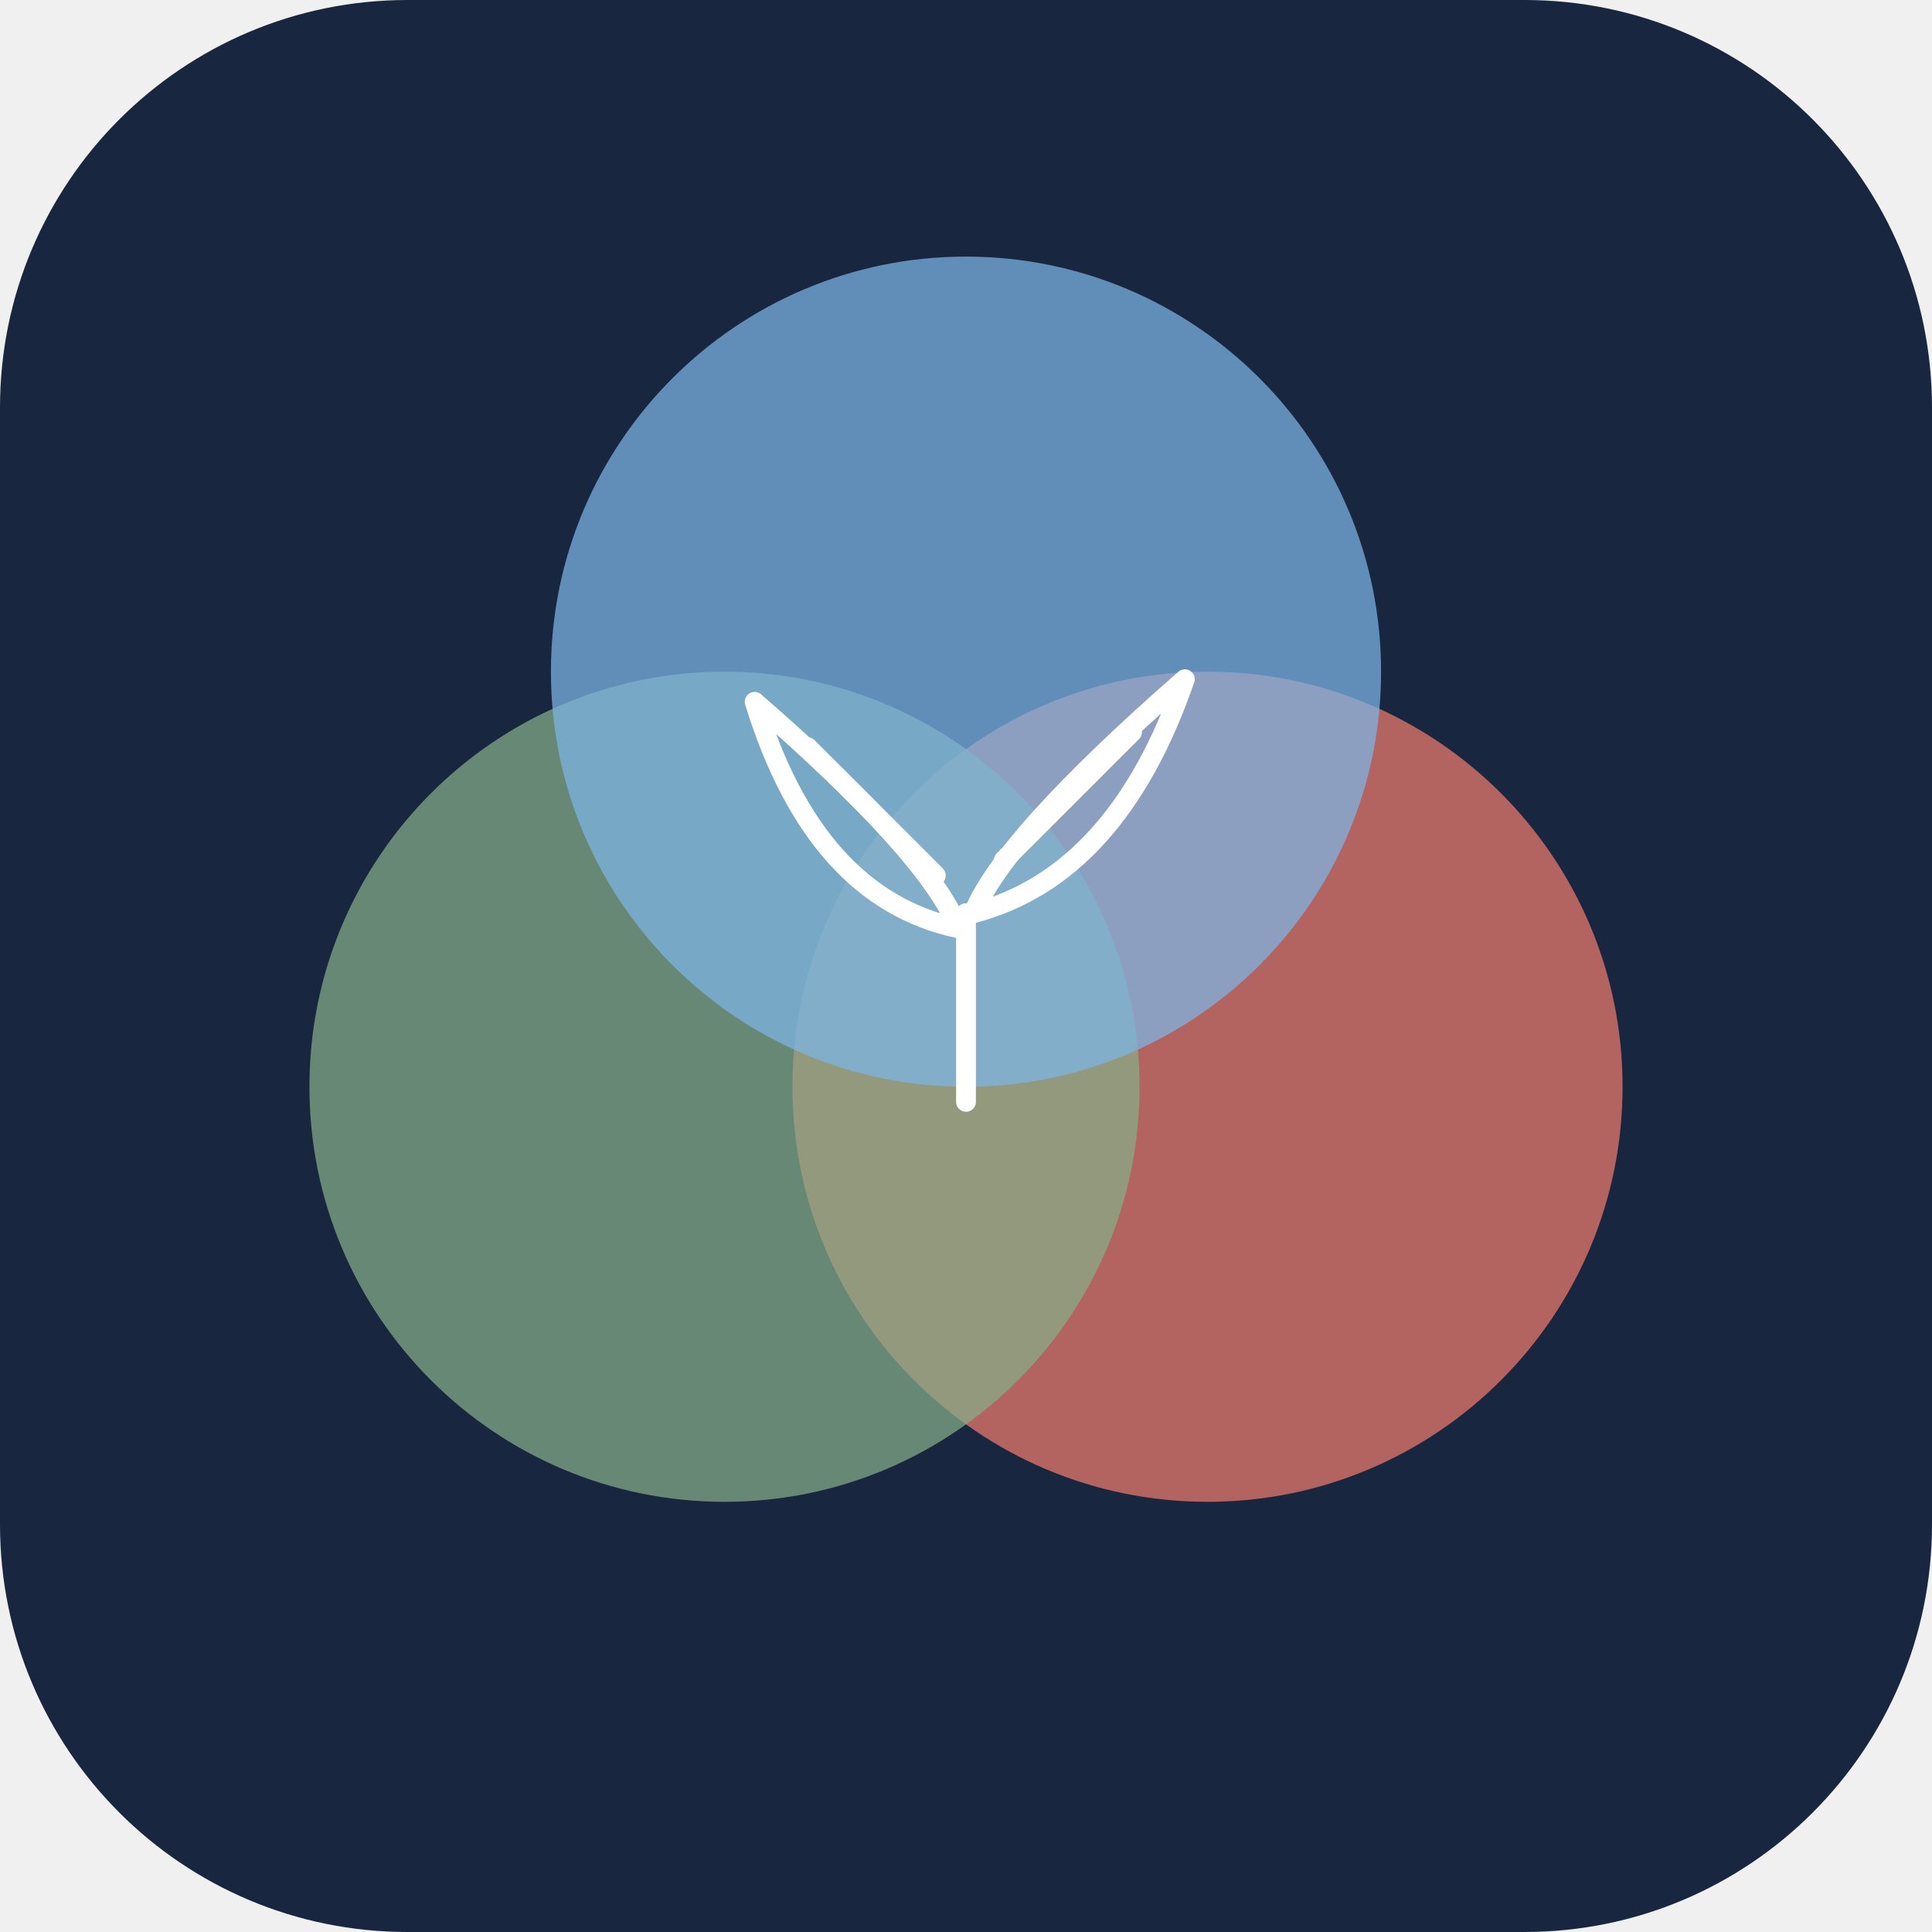
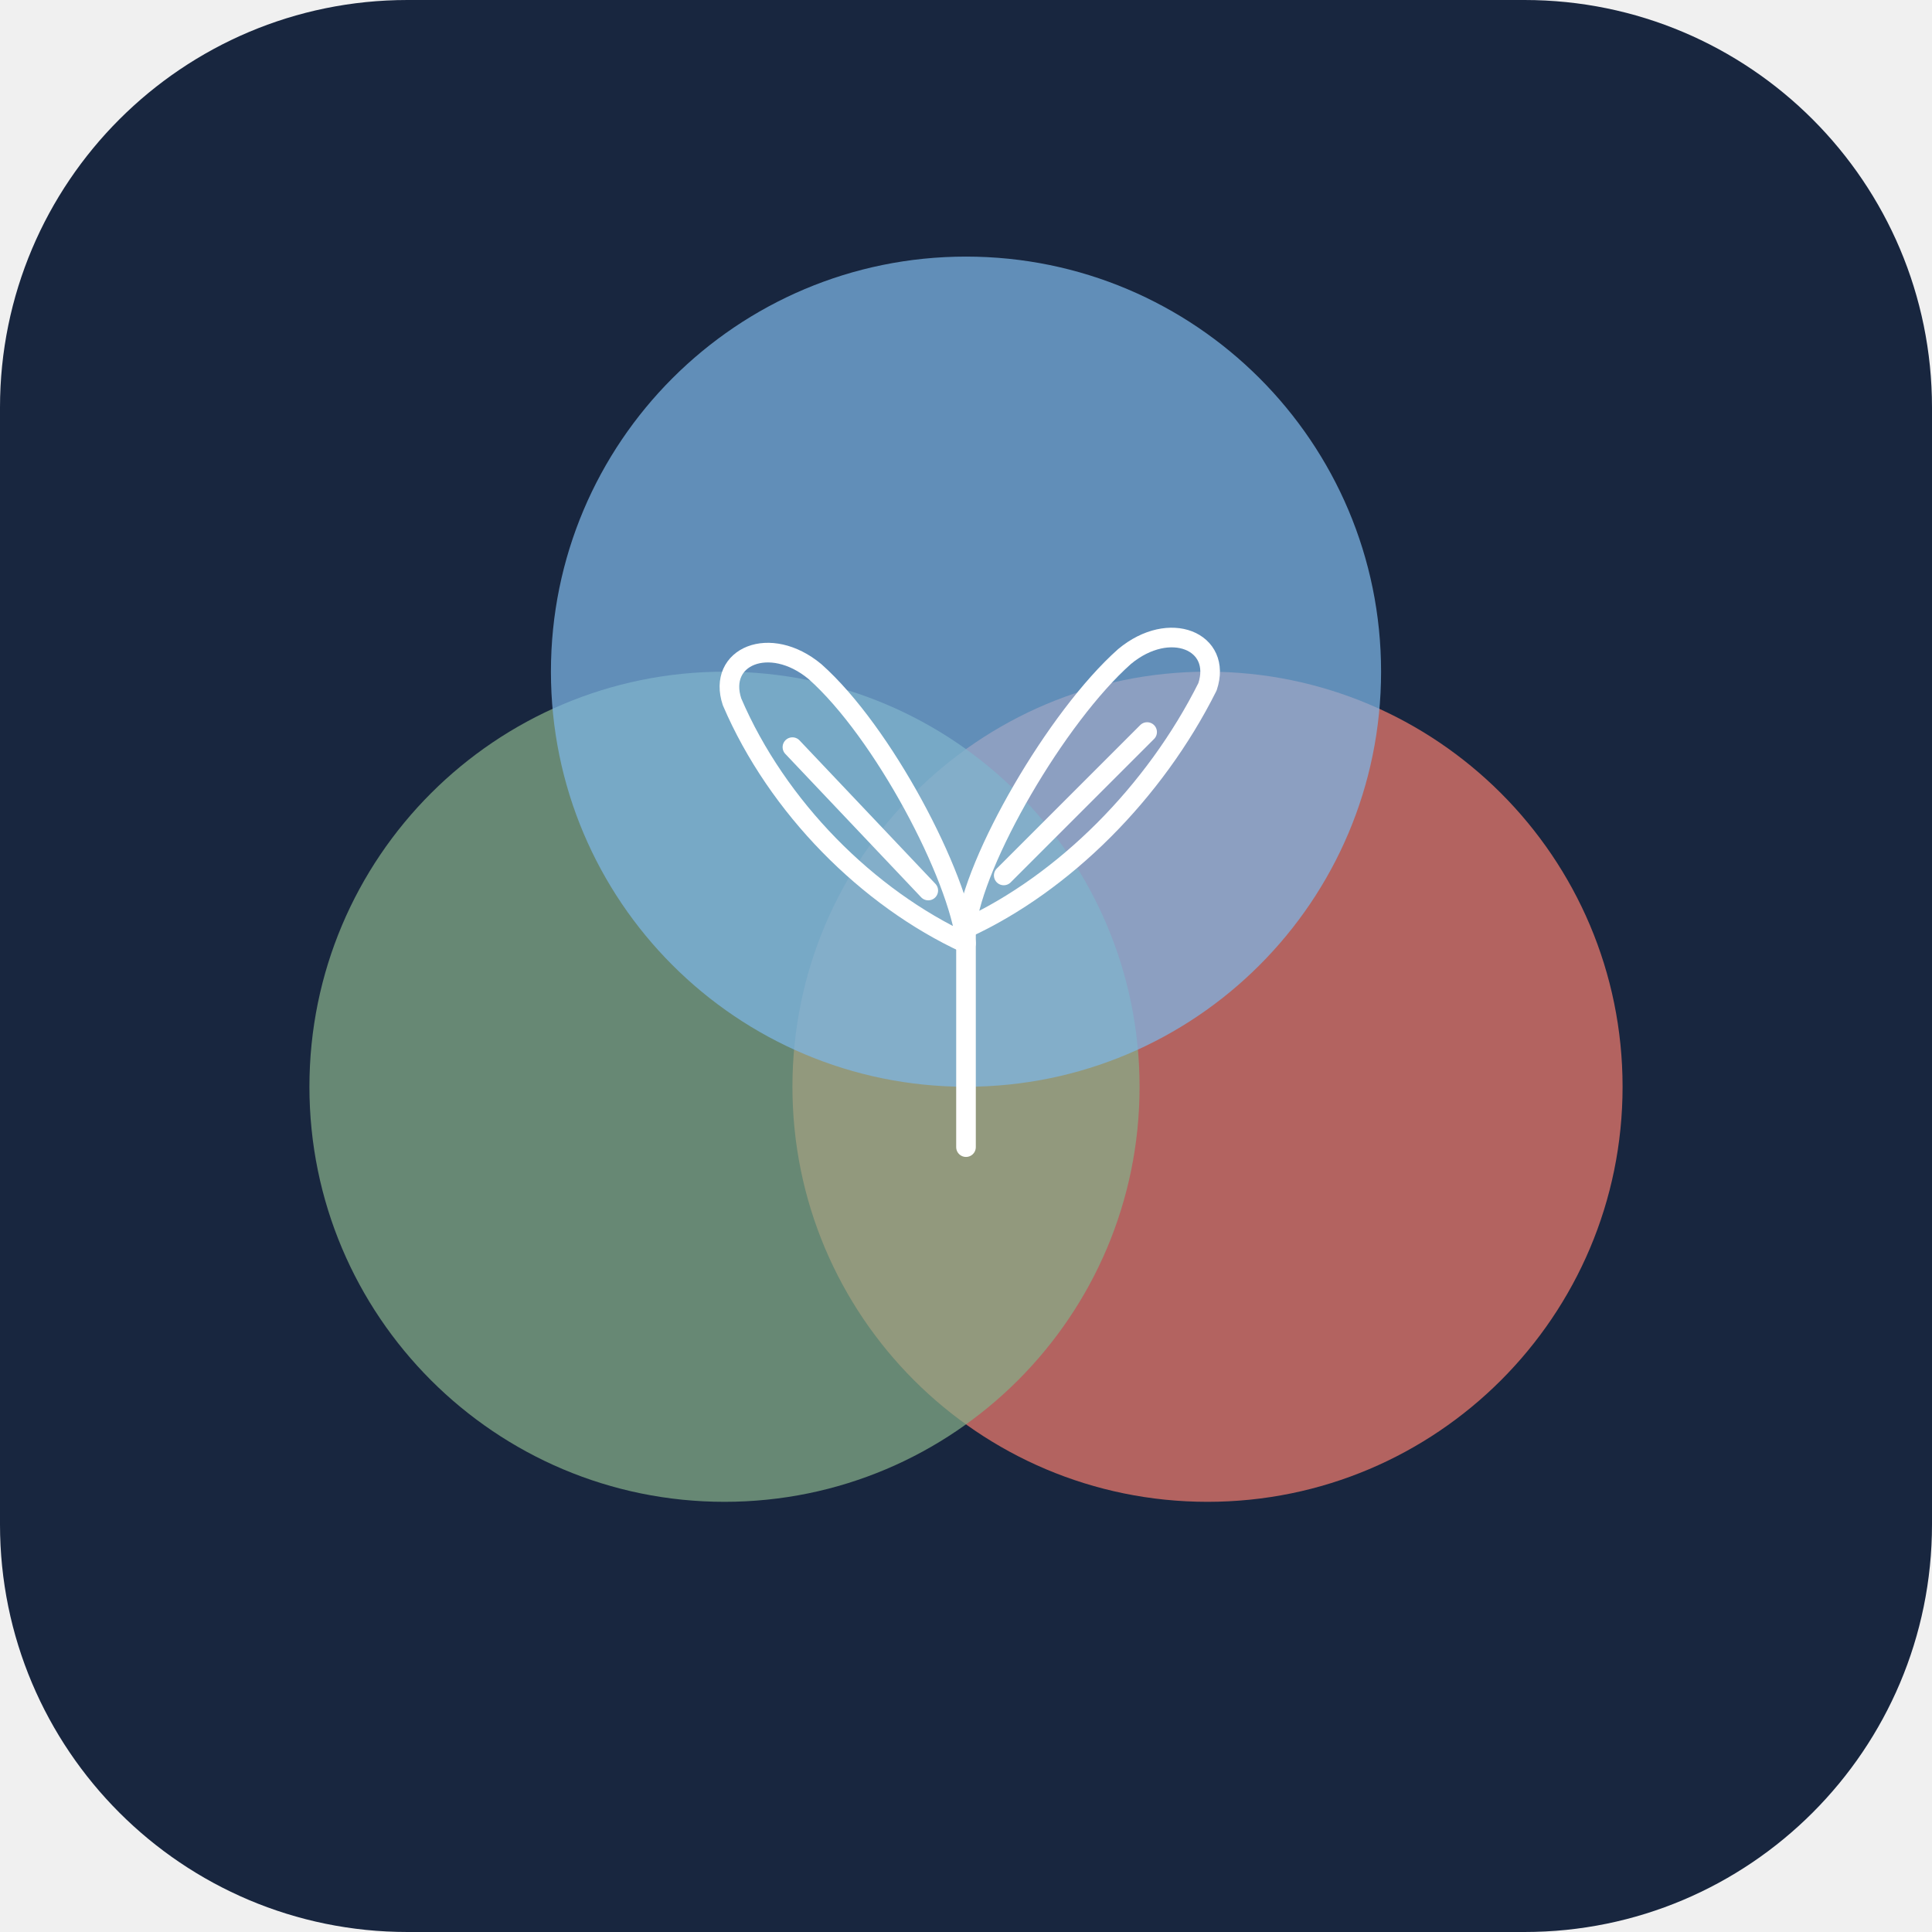
<svg xmlns="http://www.w3.org/2000/svg" viewBox="0 0 512 512" role="img" aria-labelledby="gt-app-title">
  <defs>
    <style>
      .sprout {
        fill: none;
        stroke: #FFFFFF;
-         stroke-width: 5.25;
+         stroke-width: 5.2;
        stroke-linecap: round;
        stroke-linejoin: round;
      }
    </style>
  </defs>
  <rect width="512" height="512" rx="108" fill="#18263F" />
  <g>
    <circle cx="320" cy="288" r="110" fill="#EE7B6C" fill-opacity="0.72" />
    <circle cx="192" cy="288" r="110" fill="#86AE88" fill-opacity="0.72" />
    <circle cx="256" cy="178" r="110" fill="#7DB6E6" fill-opacity="0.72" />
  </g>
  <g class="sprout">
-     <line x1="256" y1="292" x2="256" y2="242" />
-     <path d="M254 246 Q216 238 200 186 Q246 226 254 246 Z" />
-     <path d="M248 232 L214 198" />
-     <path d="M258 242 Q296 232 314 180 Q266 222 258 242 Z" />
-     <path d="M266 228 L300 194" />
+     <line x1="256" y1="304" x2="256" y2="244" />
+     <path d="M256 250 C230 238 206 214 194 186 C190 174 204 168 216 178 C234 194 254 232 256 250 Z" />
+     <path d="M246 236 L210 198" />
+     <path d="M256 246 C282 234 306 210 320 182 C324 170 310 164 298 174 C280 190 258 228 256 246 Z" />
+     <path d="M266 232 L304 194" />
  </g>
</svg>
